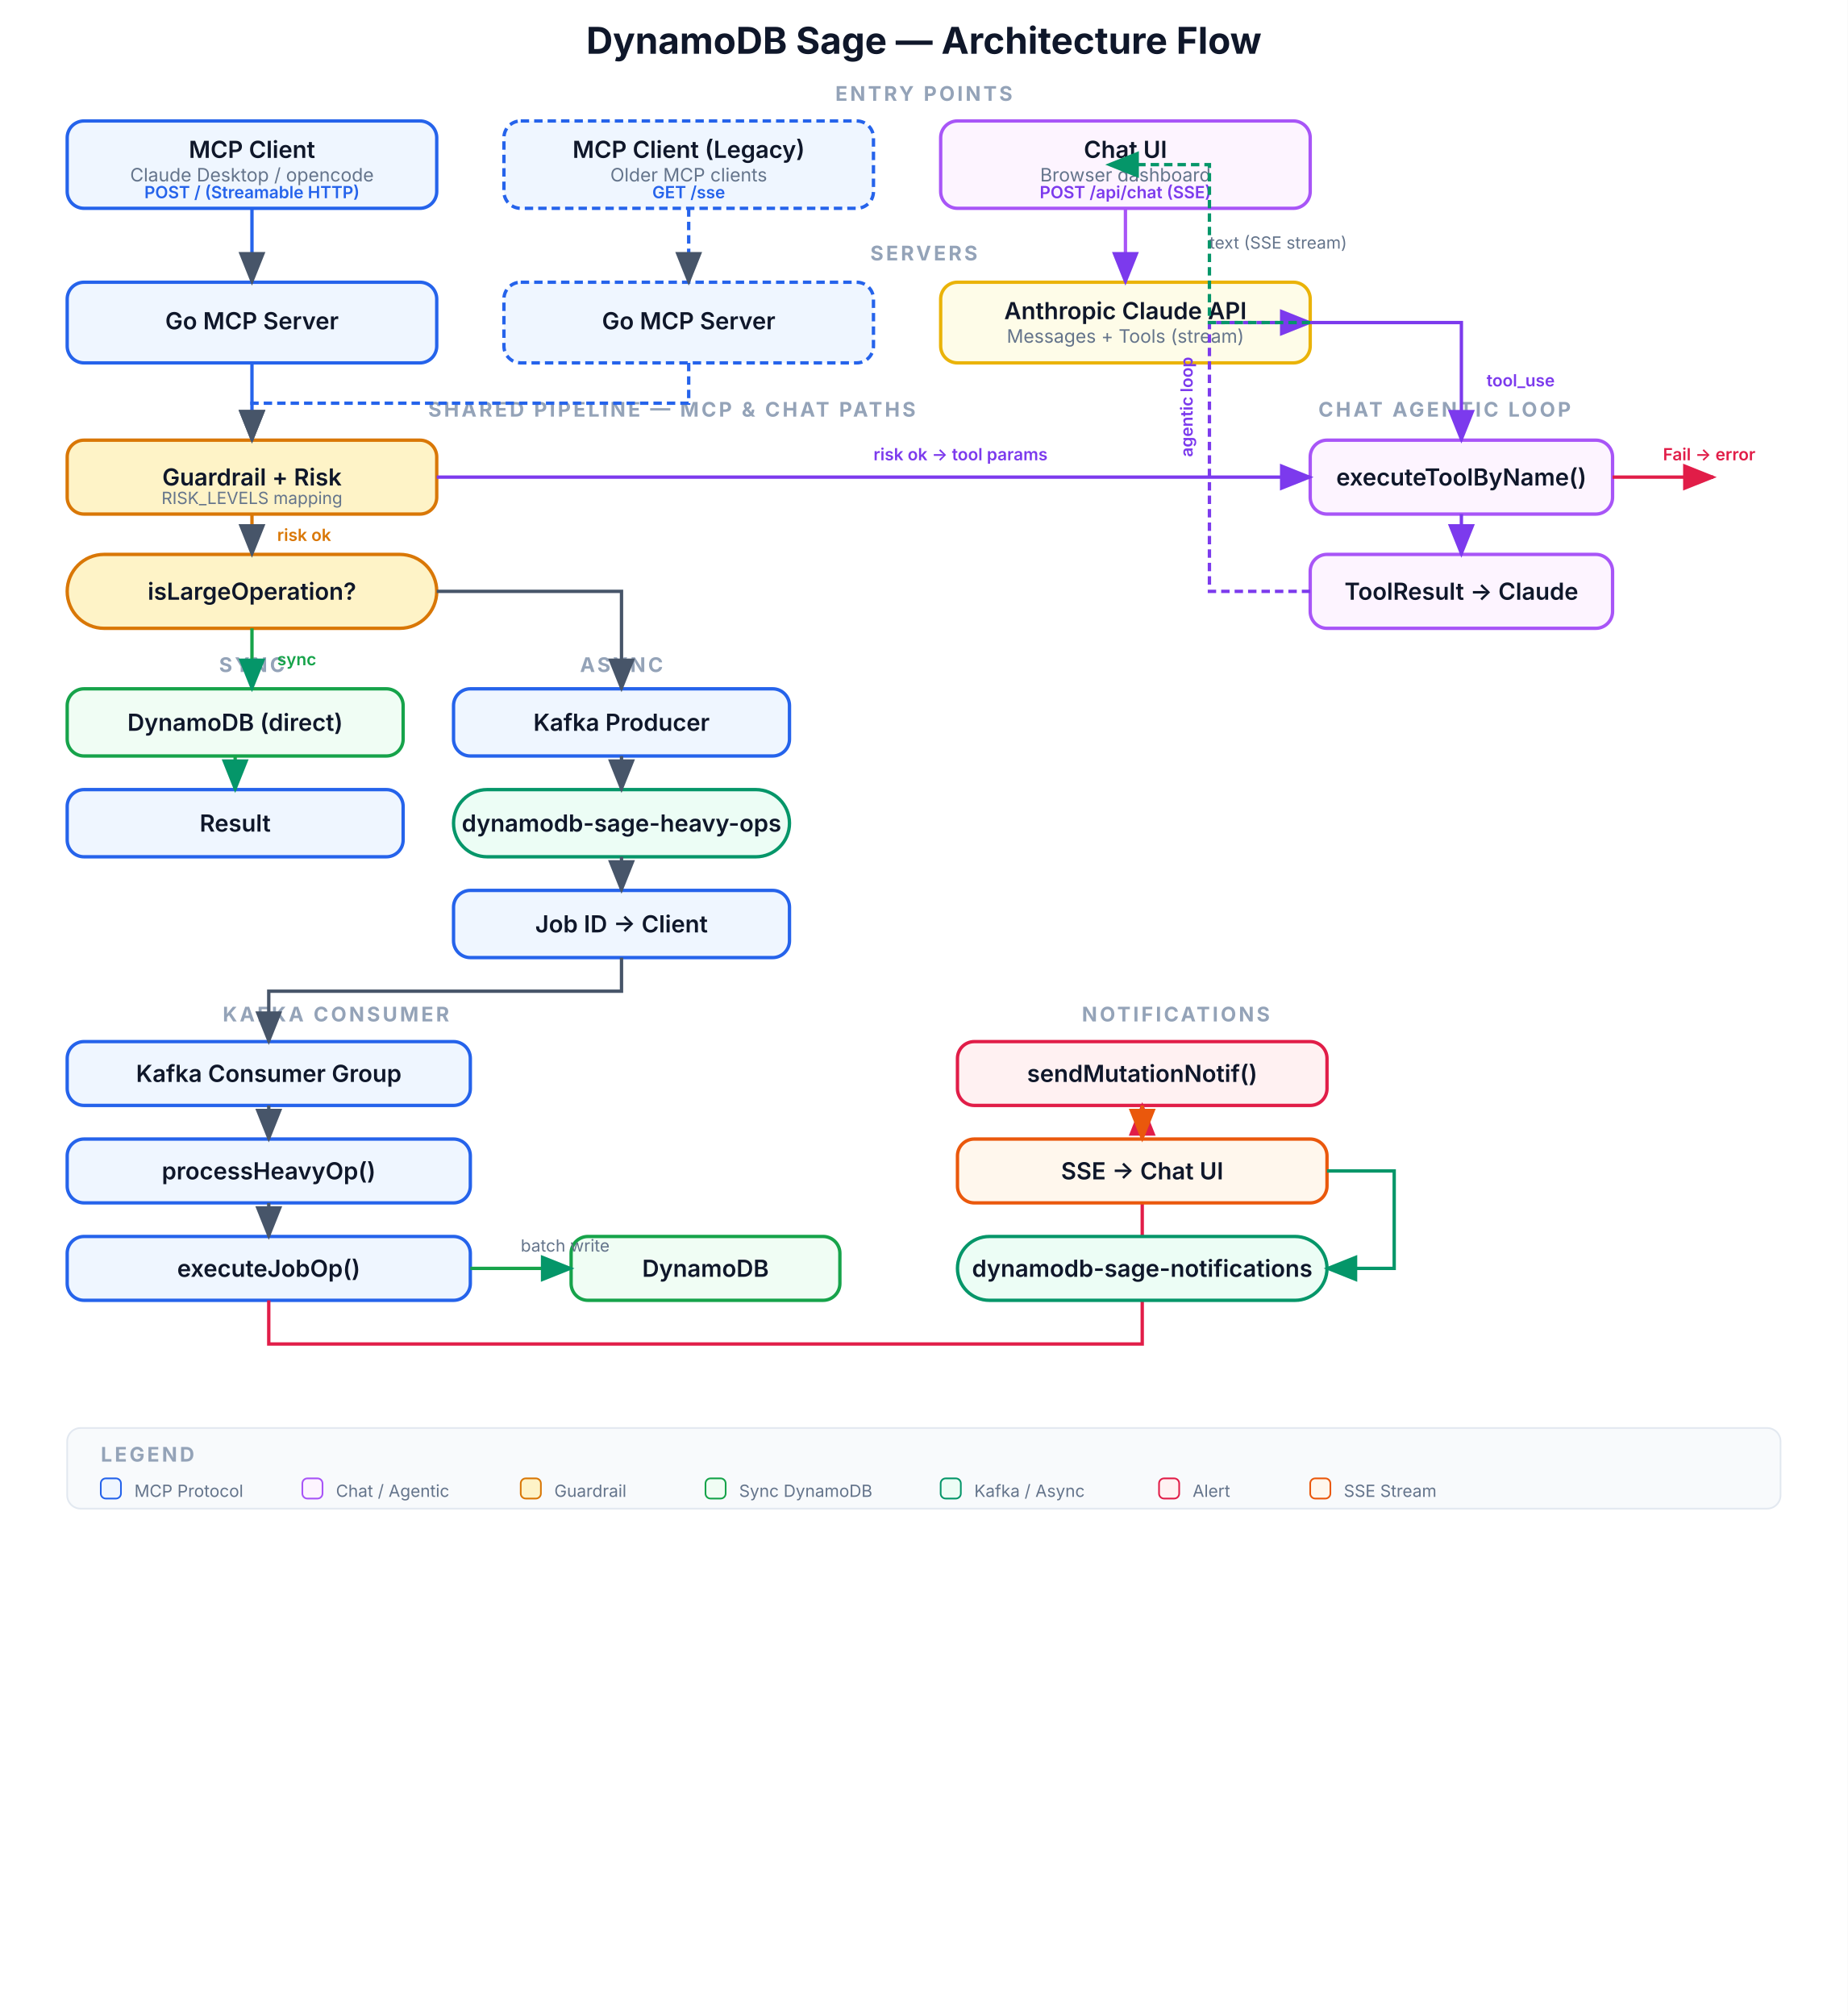
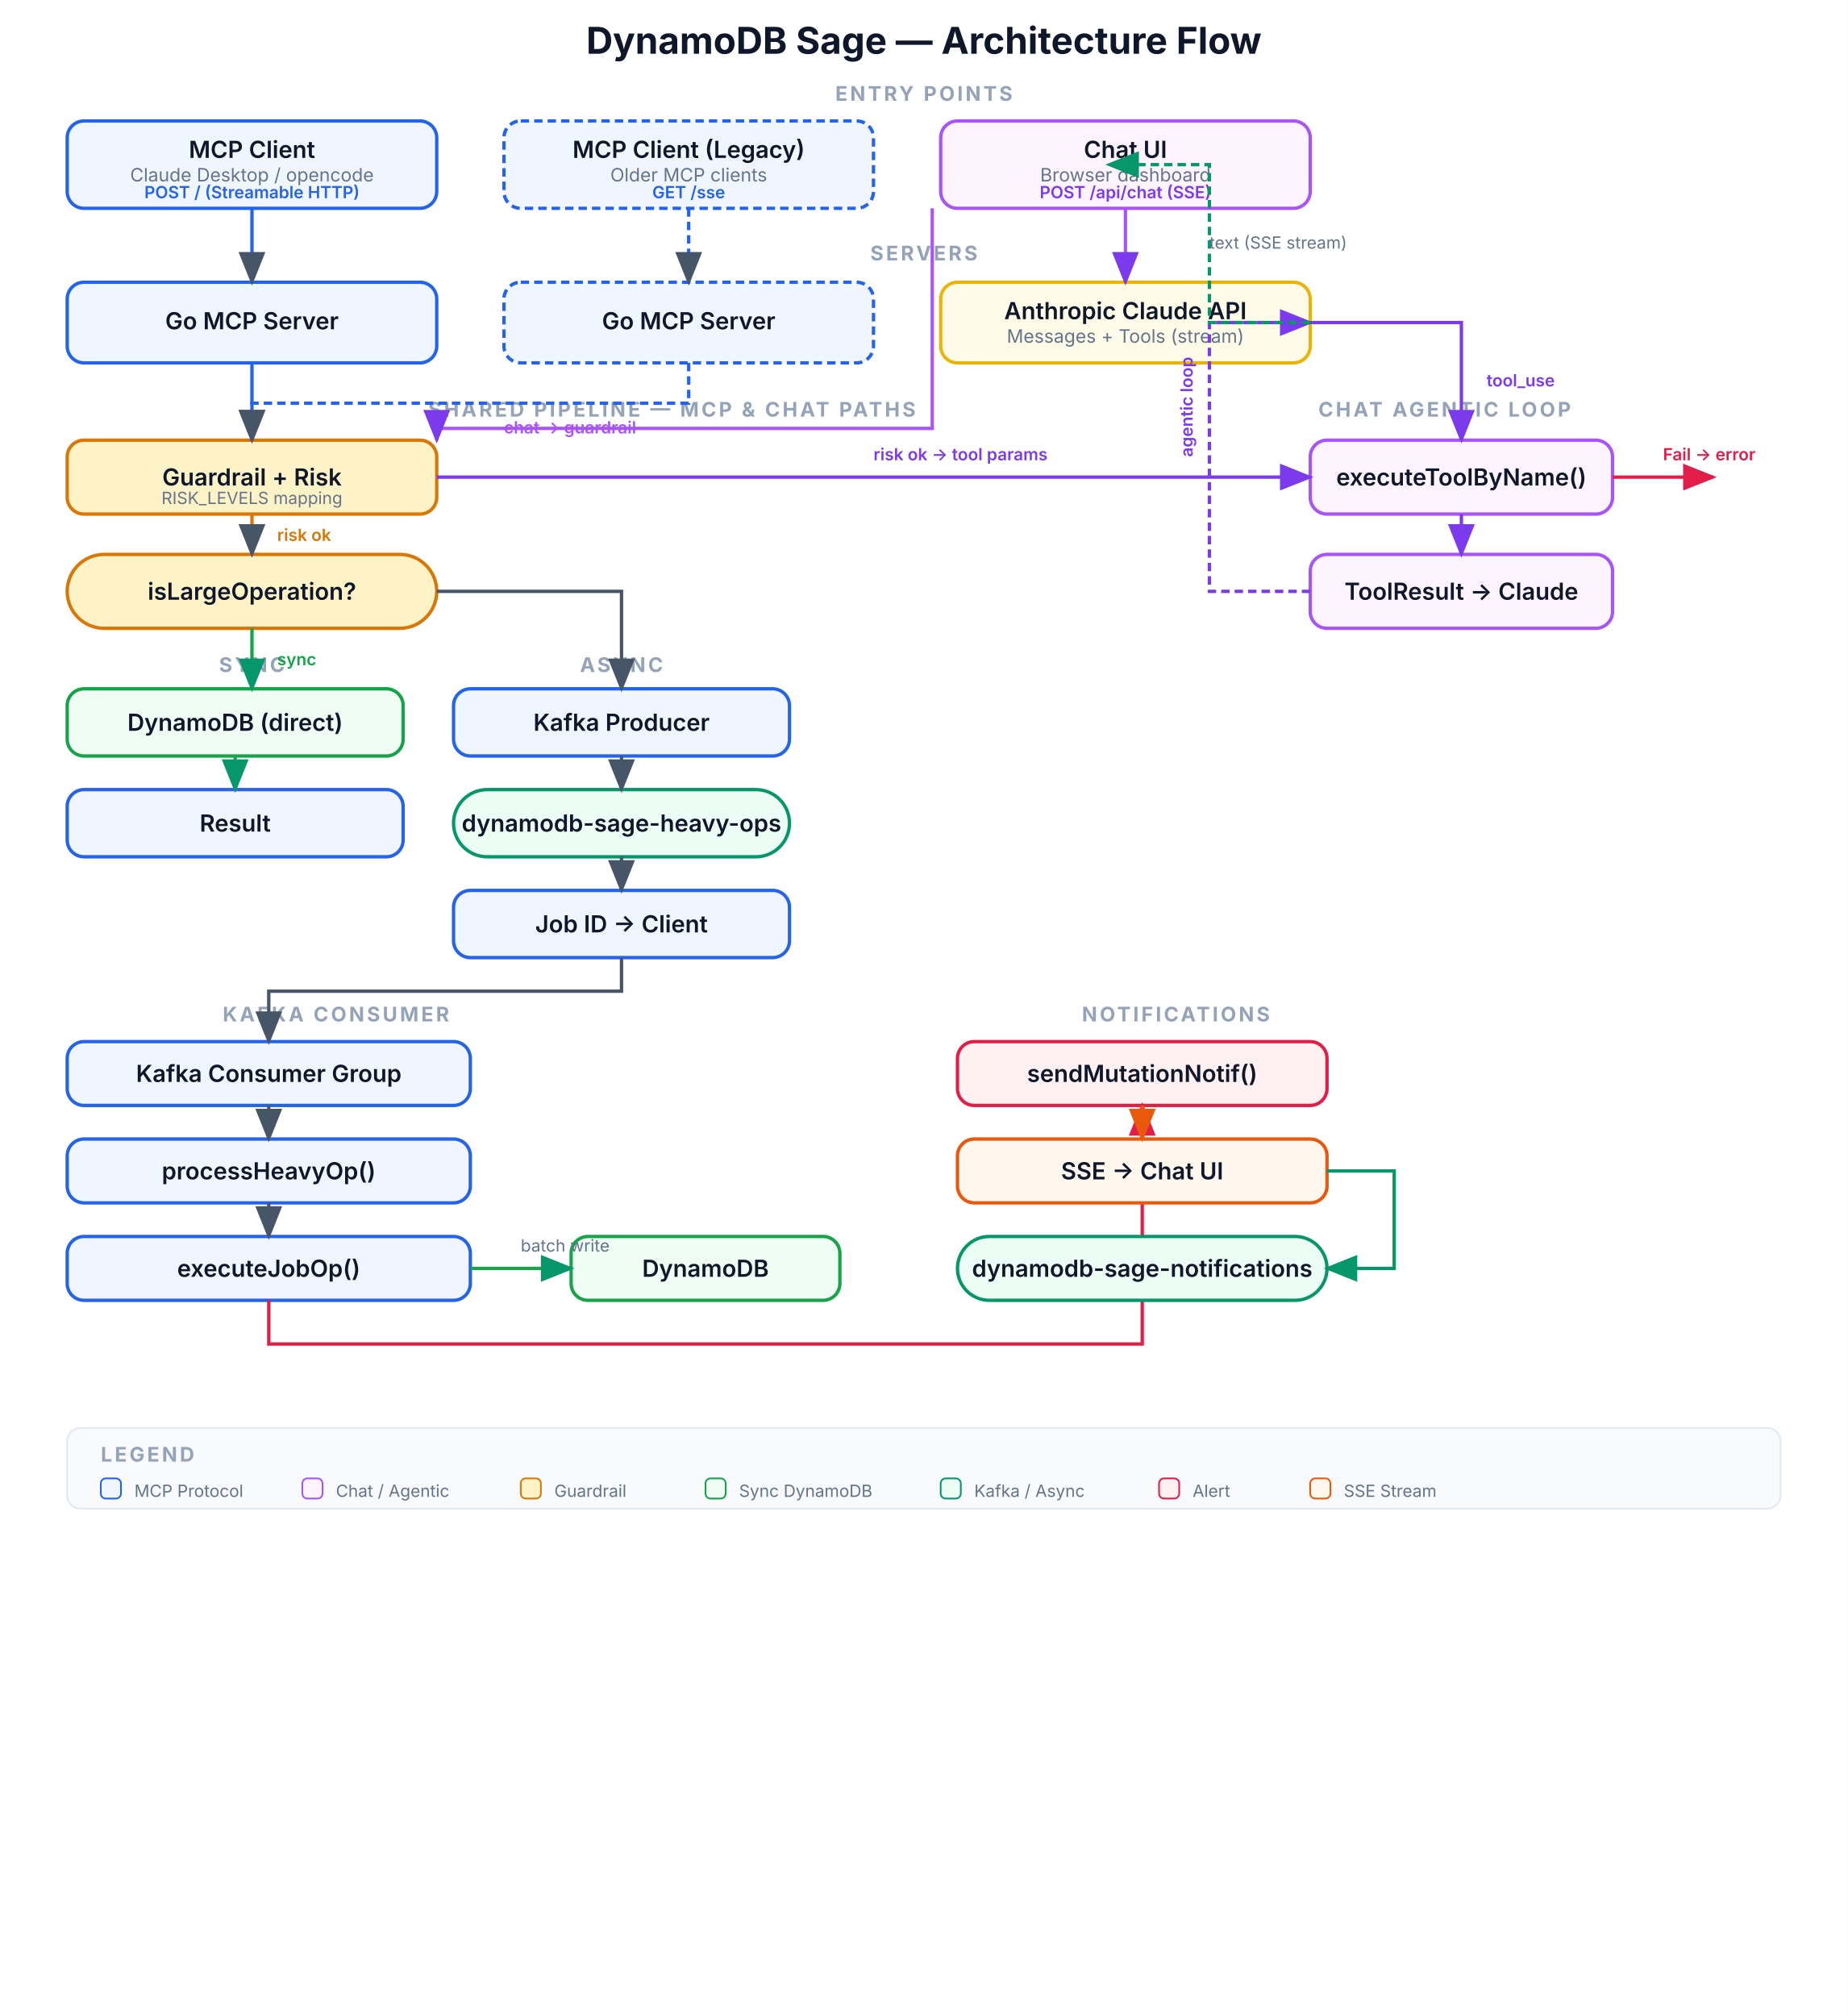
<svg xmlns="http://www.w3.org/2000/svg" width="1100" height="1200" viewBox="0 0 1100 1200" role="img" aria-labelledby="title desc">
  <defs>
    <marker id="a" markerWidth="10" markerHeight="8" refX="9" refY="4" orient="auto">
      <path d="M0,0 L10,4 L0,8Z" fill="#475569" />
    </marker>
    <marker id="ar" markerWidth="10" markerHeight="8" refX="9" refY="4" orient="auto">
      <path d="M0,0 L10,4 L0,8Z" fill="#e11d48" />
    </marker>
    <marker id="ag" markerWidth="10" markerHeight="8" refX="9" refY="4" orient="auto">
      <path d="M0,0 L10,4 L0,8Z" fill="#059669" />
    </marker>
    <marker id="ap" markerWidth="10" markerHeight="8" refX="9" refY="4" orient="auto">
      <path d="M0,0 L10,4 L0,8Z" fill="#7c3aed" />
    </marker>
    <marker id="ao" markerWidth="10" markerHeight="8" refX="9" refY="4" orient="auto">
      <path d="M0,0 L10,4 L0,8Z" fill="#ea580c" />
    </marker>
    <style>
      .t{font-family:-apple-system,BlinkMacSystemFont,'Segoe UI',sans-serif;font-size:22px;fill:#0f172a;font-weight:700}
      .s{font-family:-apple-system,BlinkMacSystemFont,'Segoe UI',sans-serif;font-size:12px;fill:#94a3b8;font-weight:700;letter-spacing:1.5px}
      .n{font-family:-apple-system,BlinkMacSystemFont,'Segoe UI',sans-serif;font-size:14px;fill:#0f172a;font-weight:600}
      .d{font-family:-apple-system,BlinkMacSystemFont,'Segoe UI',sans-serif;font-size:11px;fill:#64748b}
      .g{font-family:-apple-system,BlinkMacSystemFont,'Segoe UI',sans-serif;font-size:10px;font-weight:600}
      .l{font-family:-apple-system,BlinkMacSystemFont,'Segoe UI',sans-serif;font-size:10px;fill:#64748b}
    </style>
  </defs>
  <rect width="1100" height="1200" fill="#fff" />
  <text x="550" y="32" text-anchor="middle" class="t">DynamoDB Sage — Architecture Flow</text>
  <text x="550" y="60" text-anchor="middle" class="s">ENTRY POINTS</text>
  <rect x="40" y="72" width="220" height="52" rx="10" fill="#eff6ff" stroke="#2563eb" stroke-width="2" />
  <text x="150" y="94" text-anchor="middle" class="n">MCP Client</text>
  <text x="150" y="108" text-anchor="middle" class="d">Claude Desktop / opencode</text>
  <text x="150" y="118" text-anchor="middle" class="g" fill="#2563eb">POST / (Streamable HTTP)</text>
  <rect x="300" y="72" width="220" height="52" rx="10" fill="#eff6ff" stroke="#2563eb" stroke-width="2" stroke-dasharray="5 3" />
  <text x="410" y="94" text-anchor="middle" class="n">MCP Client (Legacy)</text>
  <text x="410" y="108" text-anchor="middle" class="d">Older MCP clients</text>
  <text x="410" y="118" text-anchor="middle" class="g" fill="#2563eb">GET /sse</text>
  <rect x="560" y="72" width="220" height="52" rx="10" fill="#fdf4ff" stroke="#a855f7" stroke-width="2" />
  <text x="670" y="94" text-anchor="middle" class="n">Chat UI</text>
  <text x="670" y="108" text-anchor="middle" class="d">Browser dashboard</text>
  <text x="670" y="118" text-anchor="middle" class="g" fill="#7c3aed">POST /api/chat (SSE)</text>
  <text x="550" y="155" text-anchor="middle" class="s">SERVERS</text>
  <rect x="40" y="168" width="220" height="48" rx="10" fill="#eff6ff" stroke="#2563eb" stroke-width="2" />
  <text x="150" y="196" text-anchor="middle" class="n">Go MCP Server</text>
  <rect x="300" y="168" width="220" height="48" rx="10" fill="#eff6ff" stroke="#2563eb" stroke-width="2" stroke-dasharray="5 3" />
  <text x="410" y="196" text-anchor="middle" class="n">Go MCP Server</text>
  <rect x="560" y="168" width="220" height="48" rx="10" fill="#fefce8" stroke="#eab308" stroke-width="2" />
  <text x="670" y="190" text-anchor="middle" class="n">Anthropic Claude API</text>
  <text x="670" y="204" text-anchor="middle" class="d">Messages + Tools (stream)</text>
  <path d="M150 124 L150 168" fill="none" stroke="#2563eb" stroke-width="2" marker-end="url(#a)" />
  <path d="M410 124 L410 168" fill="none" stroke="#2563eb" stroke-width="2" stroke-dasharray="5 3" marker-end="url(#a)" />
  <path d="M670 124 L670 168" fill="none" stroke="#a855f7" stroke-width="2" marker-end="url(#ap)" />
  <text x="400" y="248" text-anchor="middle" class="s">SHARED PIPELINE — MCP &amp; CHAT PATHS</text>
  <rect x="40" y="262" width="220" height="44" rx="10" fill="#fef3c7" stroke="#d97706" stroke-width="2" />
  <text x="150" y="289" text-anchor="middle" class="n">Guardrail + Risk</text>
  <text x="150" y="300" text-anchor="middle" class="l">RISK_LEVELS mapping</text>
  <path d="M150 216 L150 262" fill="none" stroke="#2563eb" stroke-width="2" marker-end="url(#a)" />
  <path d="M410 216 L410 240 L150 240 L150 262" fill="none" stroke="#2563eb" stroke-width="2" stroke-dasharray="5 3" marker-end="url(#a)" />
+   <path d="M555 124 L555 255 L260 255 L260 262" fill="none" stroke="#a855f7" stroke-width="2" marker-end="url(#ap)" />
+   <text x="300" y="258" class="g" fill="#a855f7">chat → guardrail</text>
  <rect x="40" y="330" width="220" height="44" rx="22" fill="#fef3c7" stroke="#d97706" stroke-width="2" />
  <text x="150" y="357" text-anchor="middle" class="n">isLargeOperation?</text>
  <path d="M150 306 L150 330" fill="none" stroke="#d97706" stroke-width="2" marker-end="url(#a)" />
  <text x="165" y="322" class="g" fill="#d97706">risk ok</text>
  <text x="150" y="400" text-anchor="middle" class="s" fill="#16a34a">SYNC</text>
  <rect x="40" y="410" width="200" height="40" rx="10" fill="#f0fdf4" stroke="#16a34a" stroke-width="2" />
  <text x="140" y="435" text-anchor="middle" class="n" fill="#16a34a">DynamoDB (direct)</text>
  <path d="M150 374 L150 410" fill="none" stroke="#16a34a" stroke-width="2" marker-end="url(#ag)" />
  <text x="165" y="396" class="g" fill="#16a34a">sync</text>
  <rect x="40" y="470" width="200" height="40" rx="10" fill="#eff6ff" stroke="#2563eb" stroke-width="2" />
  <text x="140" y="495" text-anchor="middle" class="n">Result</text>
  <path d="M140 450 L140 470" fill="none" stroke="#16a34a" stroke-width="2" marker-end="url(#ag)" />
  <text x="370" y="400" text-anchor="middle" class="s" fill="#d97706">ASYNC</text>
  <rect x="270" y="410" width="200" height="40" rx="10" fill="#eff6ff" stroke="#2563eb" stroke-width="2" />
  <text x="370" y="435" text-anchor="middle" class="n">Kafka Producer</text>
  <path d="M260 352 L370 352 L370 410" fill="none" stroke="#475569" stroke-width="2" marker-end="url(#a)" />
  <rect x="270" y="470" width="200" height="40" rx="20" fill="#ecfdf5" stroke="#059669" stroke-width="2" />
  <text x="370" y="495" text-anchor="middle" class="n" fill="#059669">dynamodb-sage-heavy-ops</text>
  <path d="M370 450 L370 470" fill="none" stroke="#475569" stroke-width="2" marker-end="url(#a)" />
  <rect x="270" y="530" width="200" height="40" rx="10" fill="#eff6ff" stroke="#2563eb" stroke-width="2" />
  <text x="370" y="555" text-anchor="middle" class="n">Job ID → Client</text>
  <path d="M370 510 L370 530" fill="none" stroke="#475569" stroke-width="2" marker-end="url(#a)" />
  <text x="200" y="608" text-anchor="middle" class="s">KAFKA CONSUMER</text>
  <rect x="40" y="620" width="240" height="38" rx="10" fill="#eff6ff" stroke="#2563eb" stroke-width="2" />
  <text x="160" y="644" text-anchor="middle" class="n">Kafka Consumer Group</text>
  <path d="M370 570 L370 590 L160 590 L160 620" fill="none" stroke="#475569" stroke-width="2" marker-end="url(#a)" />
  <rect x="40" y="678" width="240" height="38" rx="10" fill="#eff6ff" stroke="#2563eb" stroke-width="2" />
  <text x="160" y="702" text-anchor="middle" class="n">processHeavyOp()</text>
  <path d="M160 658 L160 678" fill="none" stroke="#475569" stroke-width="2" marker-end="url(#a)" />
  <rect x="40" y="736" width="240" height="38" rx="10" fill="#eff6ff" stroke="#2563eb" stroke-width="2" />
  <text x="160" y="760" text-anchor="middle" class="n">executeJobOp()</text>
  <path d="M160 716 L160 736" fill="none" stroke="#475569" stroke-width="2" marker-end="url(#a)" />
  <rect x="340" y="736" width="160" height="38" rx="10" fill="#f0fdf4" stroke="#16a34a" stroke-width="2" />
  <text x="420" y="760" text-anchor="middle" class="n" fill="#16a34a">DynamoDB</text>
  <path d="M280 755 L340 755" fill="none" stroke="#16a34a" stroke-width="2" marker-end="url(#ag)" />
  <text x="310" y="745" class="l">batch write</text>
  <text x="700" y="608" text-anchor="middle" class="s">NOTIFICATIONS</text>
  <rect x="570" y="620" width="220" height="38" rx="10" fill="#fff1f2" stroke="#e11d48" stroke-width="2" />
  <text x="680" y="644" text-anchor="middle" class="n" fill="#e11d48">sendMutationNotif()</text>
  <path d="M160 774 L160 800 L680 800 L680 658" fill="none" stroke="#e11d48" stroke-width="2" marker-end="url(#ar)" />
  <rect x="570" y="678" width="220" height="38" rx="10" fill="#fff7ed" stroke="#ea580c" stroke-width="2" />
  <text x="680" y="702" text-anchor="middle" class="n" fill="#ea580c">SSE → Chat UI</text>
  <path d="M680 658 L680 678" fill="none" stroke="#ea580c" stroke-width="2" marker-end="url(#ao)" />
  <rect x="570" y="736" width="220" height="38" rx="19" fill="#ecfdf5" stroke="#059669" stroke-width="2" />
  <text x="680" y="760" text-anchor="middle" class="n" fill="#059669">dynamodb-sage-notifications</text>
  <path d="M790 697 L830 697 L830 755 L790 755" fill="none" stroke="#059669" stroke-width="2" marker-end="url(#ag)" />
  <text x="860" y="248" text-anchor="middle" class="s">CHAT AGENTIC LOOP</text>
  <rect x="780" y="262" width="180" height="44" rx="10" fill="#fdf4ff" stroke="#a855f7" stroke-width="2" />
  <text x="870" y="289" text-anchor="middle" class="n" fill="#7c3aed">executeToolByName()</text>
  <rect x="780" y="330" width="180" height="44" rx="10" fill="#fdf4ff" stroke="#a855f7" stroke-width="2" />
  <text x="870" y="357" text-anchor="middle" class="n" fill="#7c3aed">ToolResult → Claude</text>
  <path d="M780 192 L870 192 L870 262" fill="none" stroke="#7c3aed" stroke-width="2" marker-end="url(#ap)" />
  <text x="885" y="230" class="g" fill="#7c3aed">tool_use</text>
  <path d="M260 284 L780 284" fill="none" stroke="#7c3aed" stroke-width="2" marker-end="url(#ap)" />
  <text x="520" y="274" class="g" fill="#7c3aed">risk ok → tool params</text>
  <path d="M870 306 L870 330" fill="none" stroke="#7c3aed" stroke-width="2" marker-end="url(#ap)" />
  <path d="M780 352 L720 352 L720 192 L780 192" fill="none" stroke="#7c3aed" stroke-width="2" stroke-dasharray="5 3" marker-end="url(#ap)" />
  <text x="710" y="272" class="g" fill="#7c3aed" transform="rotate(-90,710,272)">agentic loop</text>
  <path d="M780 192 L720 192 L720 98 L660 98" fill="none" stroke="#059669" stroke-width="2" stroke-dasharray="5 3" marker-end="url(#ag)" />
  <text x="720" y="148" class="l" fill="#059669">text (SSE stream)</text>
  <path d="M960 284 L1020 284" fill="none" stroke="#e11d48" stroke-width="2" marker-end="url(#ar)" />
  <text x="990" y="274" class="g" fill="#e11d48">Fail → error</text>
  <rect x="40" y="850" width="1020" height="48" rx="8" fill="#f8fafc" stroke="#e2e8f0" />
  <text x="60" y="870" class="s">LEGEND</text>
  <rect x="60" y="880" width="12" height="12" rx="3" fill="#eff6ff" stroke="#2563eb" />
  <text x="80" y="891" class="l">MCP Protocol</text>
  <rect x="180" y="880" width="12" height="12" rx="3" fill="#fdf4ff" stroke="#a855f7" />
  <text x="200" y="891" class="l">Chat / Agentic</text>
  <rect x="310" y="880" width="12" height="12" rx="3" fill="#fef3c7" stroke="#d97706" />
  <text x="330" y="891" class="l">Guardrail</text>
  <rect x="420" y="880" width="12" height="12" rx="3" fill="#f0fdf4" stroke="#16a34a" />
  <text x="440" y="891" class="l">Sync DynamoDB</text>
  <rect x="560" y="880" width="12" height="12" rx="3" fill="#ecfdf5" stroke="#059669" />
  <text x="580" y="891" class="l">Kafka / Async</text>
  <rect x="690" y="880" width="12" height="12" rx="3" fill="#fff1f2" stroke="#e11d48" />
  <text x="710" y="891" class="l">Alert</text>
  <rect x="780" y="880" width="12" height="12" rx="3" fill="#fff7ed" stroke="#ea580c" />
  <text x="800" y="891" class="l">SSE Stream</text>
</svg>
